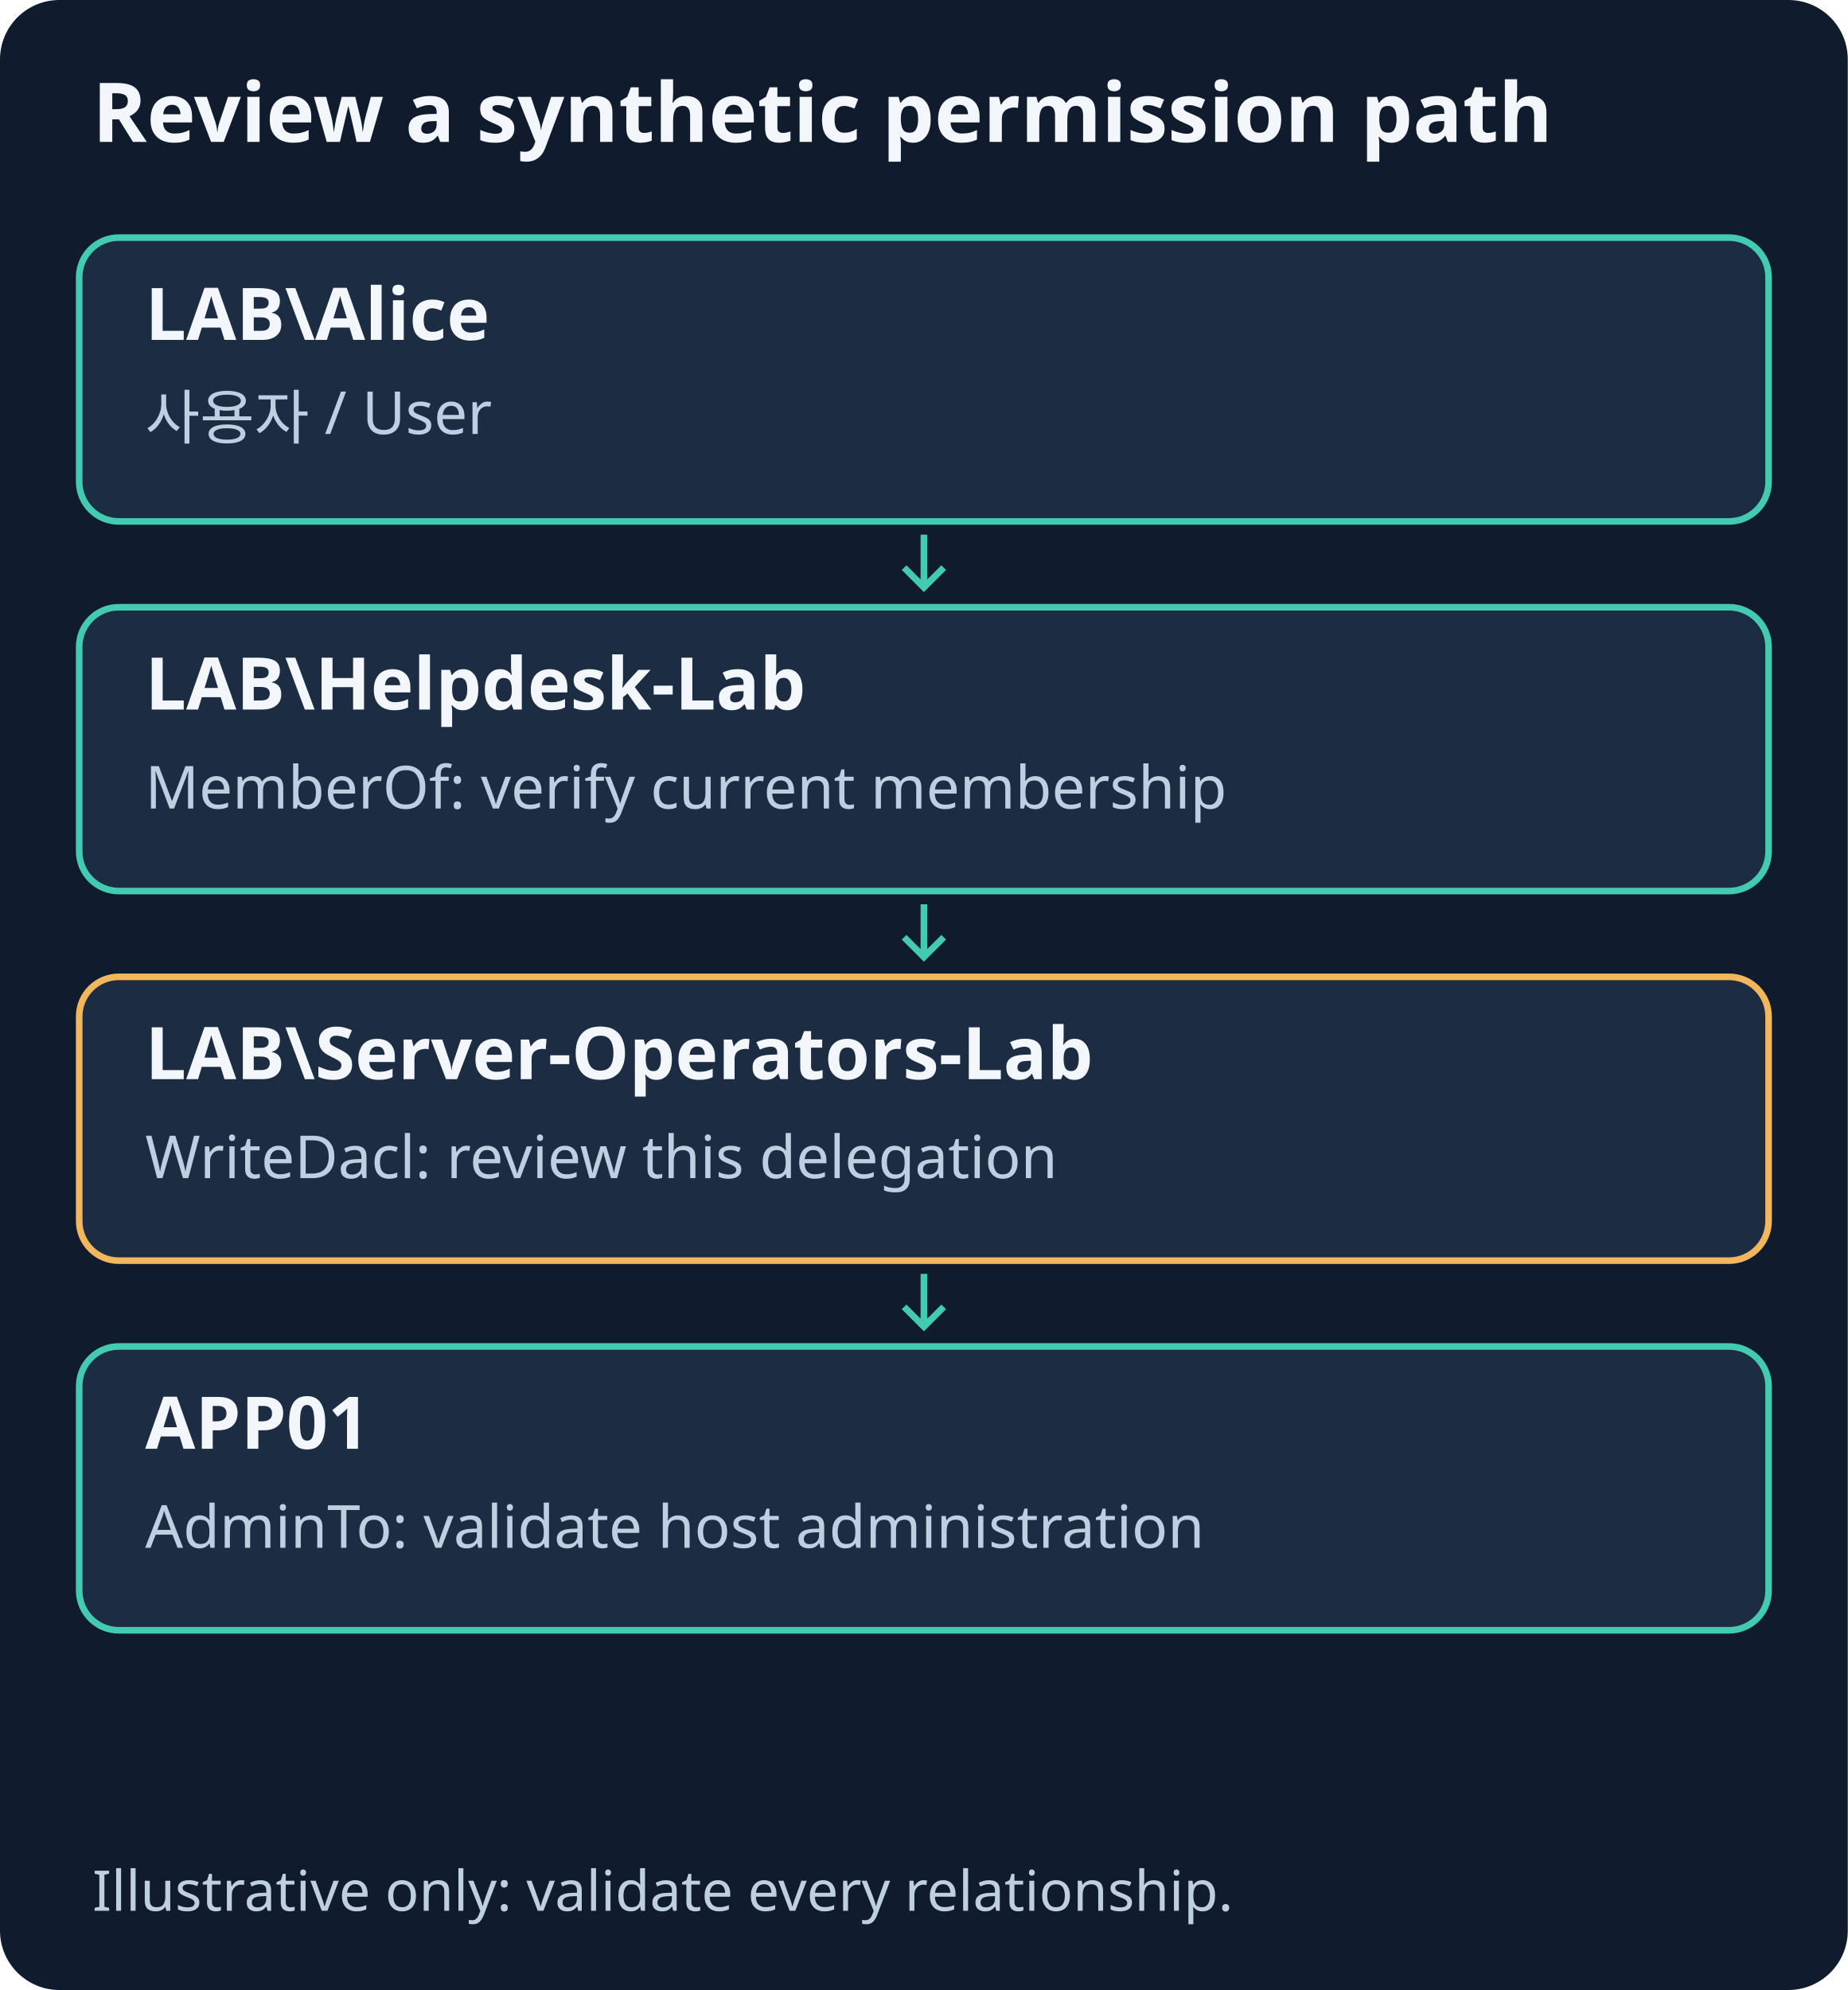
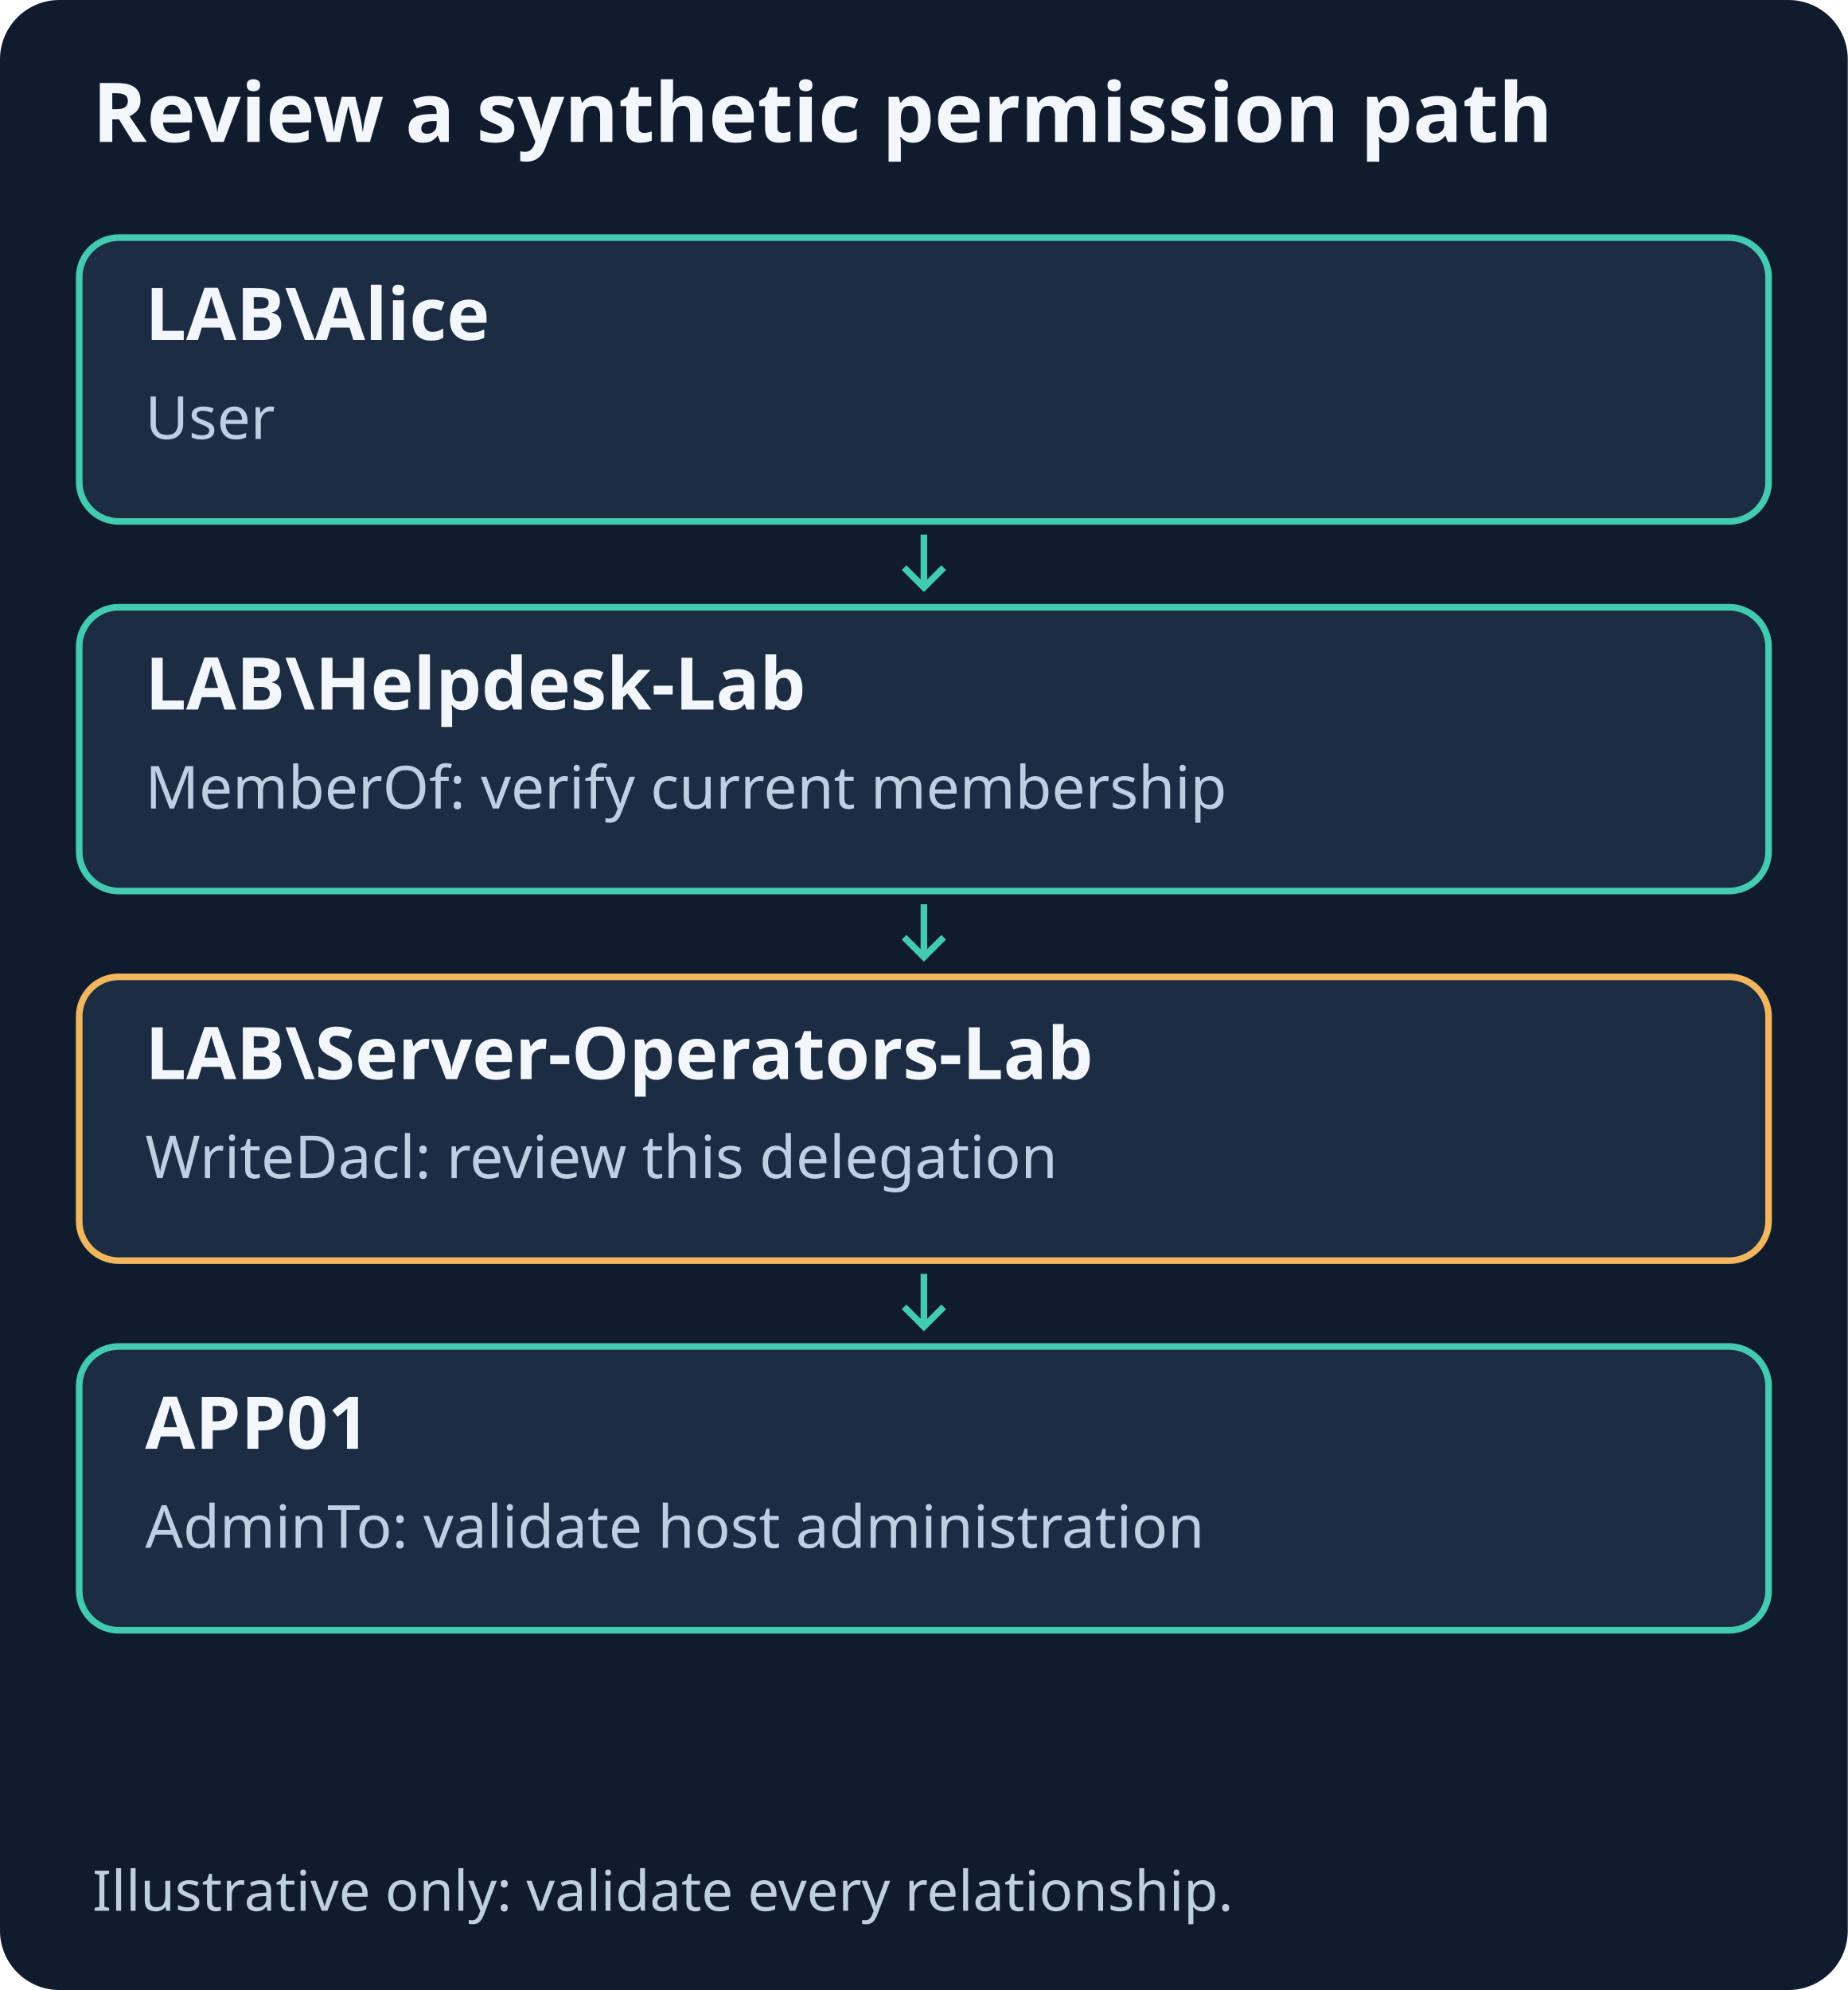
<svg xmlns="http://www.w3.org/2000/svg" width="560" height="603" viewBox="0 0 560 603" role="img" aria-labelledby="title desc">
  <rect width="560" height="100%" rx="18" fill="#101c2d" />
  <g font-family="Segoe UI, Malgun Gothic, sans-serif">
    <text x="28" y="43" font-size="25" font-weight="700" fill="#f3f7fc">Review a synthetic permission path</text>
    <rect x="24" y="72" width="512" height="86" rx="12" fill="#1b2c43" stroke="#43cbb1" stroke-width="2" />
    <text x="44" y="103" font-size="22" font-weight="600" fill="#f3f7fc">LAB\Alice</text>
-     <text x="44" y="133" font-size="18" fill="#bfcfe2">사용자 / User</text>
+     <text x="44" y="133" font-size="18" fill="#bfcfe2">User</text>
    <path d="M280 162v15m-6-5 6 6 6-6" fill="none" stroke="#43cbb1" stroke-width="2" />
    <rect x="24" y="184" width="512" height="86" rx="12" fill="#1b2c43" stroke="#43cbb1" stroke-width="2" />
    <text x="44" y="215" font-size="22" font-weight="600" fill="#f3f7fc">LAB\Helpdesk-Lab</text>
    <text x="44" y="245" font-size="18" fill="#bfcfe2">MemberOf: verify current membership</text>
    <path d="M280 274v15m-6-5 6 6 6-6" fill="none" stroke="#43cbb1" stroke-width="2" />
    <rect x="24" y="296" width="512" height="86" rx="12" fill="#1b2c43" stroke="#f2b65c" stroke-width="2" />
    <text x="44" y="327" font-size="22" font-weight="600" fill="#f3f7fc">LAB\Server-Operators-Lab</text>
    <text x="44" y="357" font-size="18" fill="#bfcfe2">WriteDacl: review this delegation</text>
    <path d="M280 386v15m-6-5 6 6 6-6" fill="none" stroke="#43cbb1" stroke-width="2" />
    <rect x="24" y="408" width="512" height="86" rx="12" fill="#1b2c43" stroke="#43cbb1" stroke-width="2" />
    <text x="44" y="439" font-size="22" font-weight="600" fill="#f3f7fc">APP01</text>
    <text x="44" y="469" font-size="18" fill="#bfcfe2">AdminTo: validate host administration</text>
    <text x="28" y="579" font-size="17" fill="#bfcfe2">Illustrative only: validate every relationship.</text>
  </g>
</svg>
